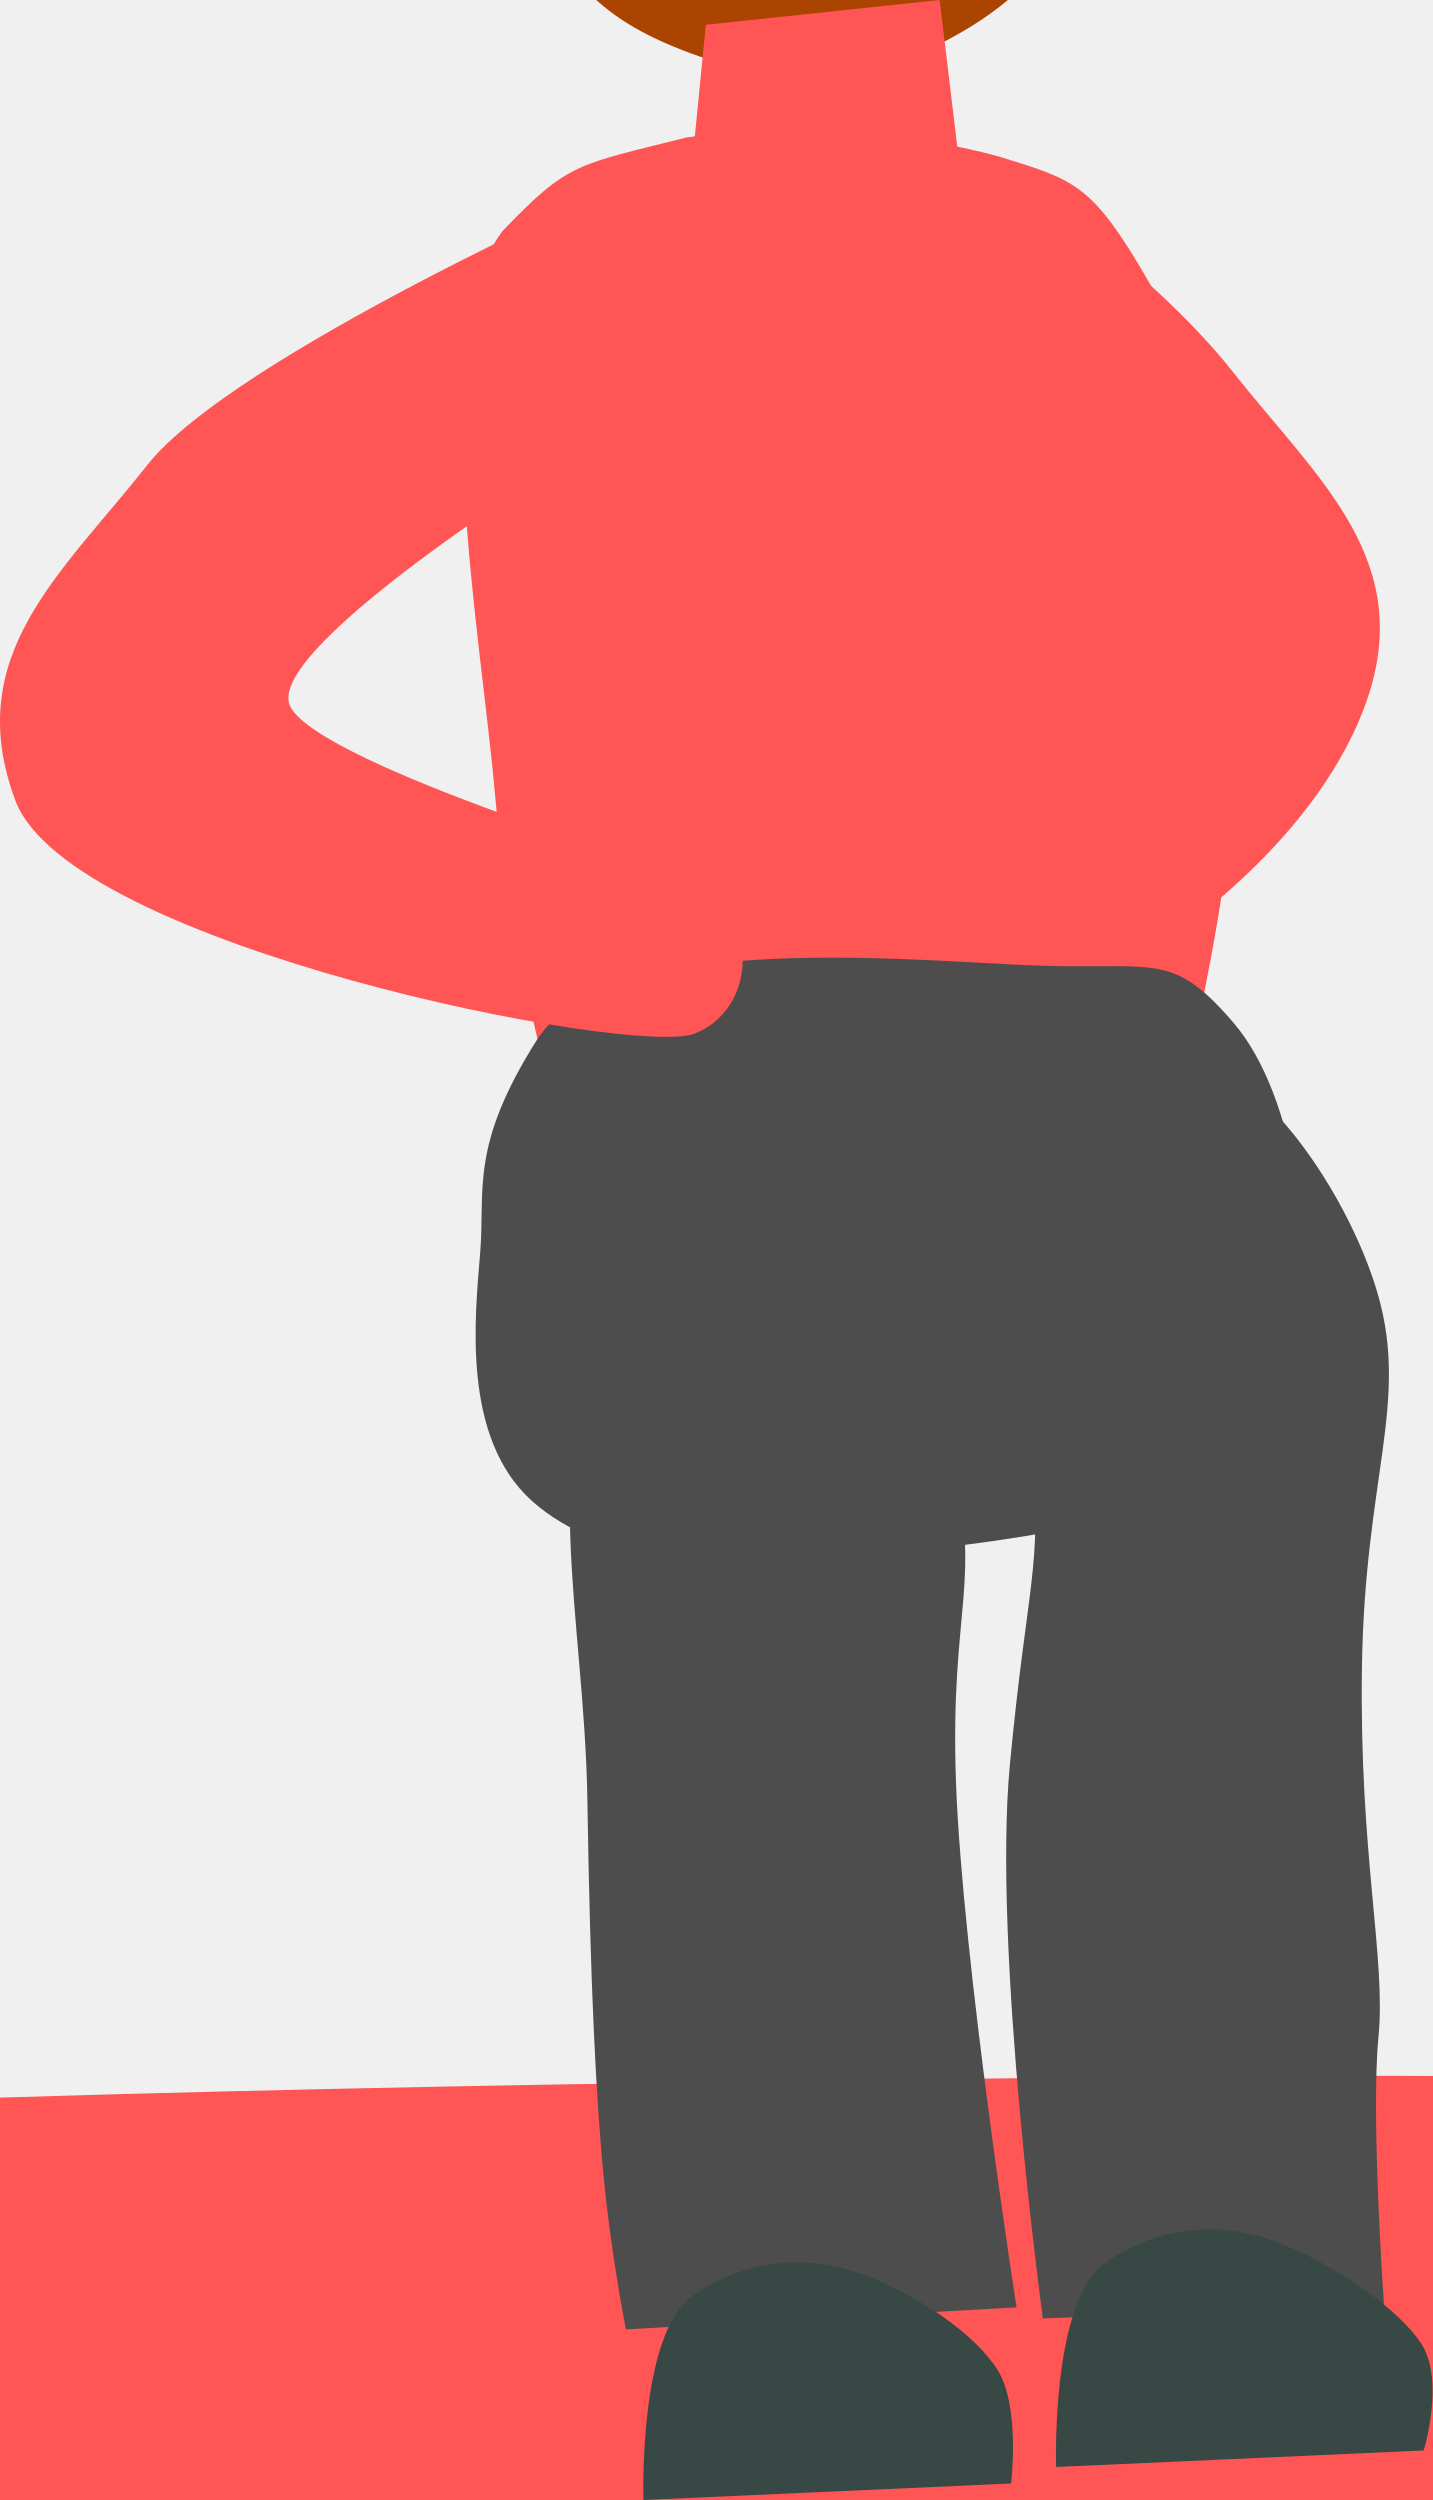
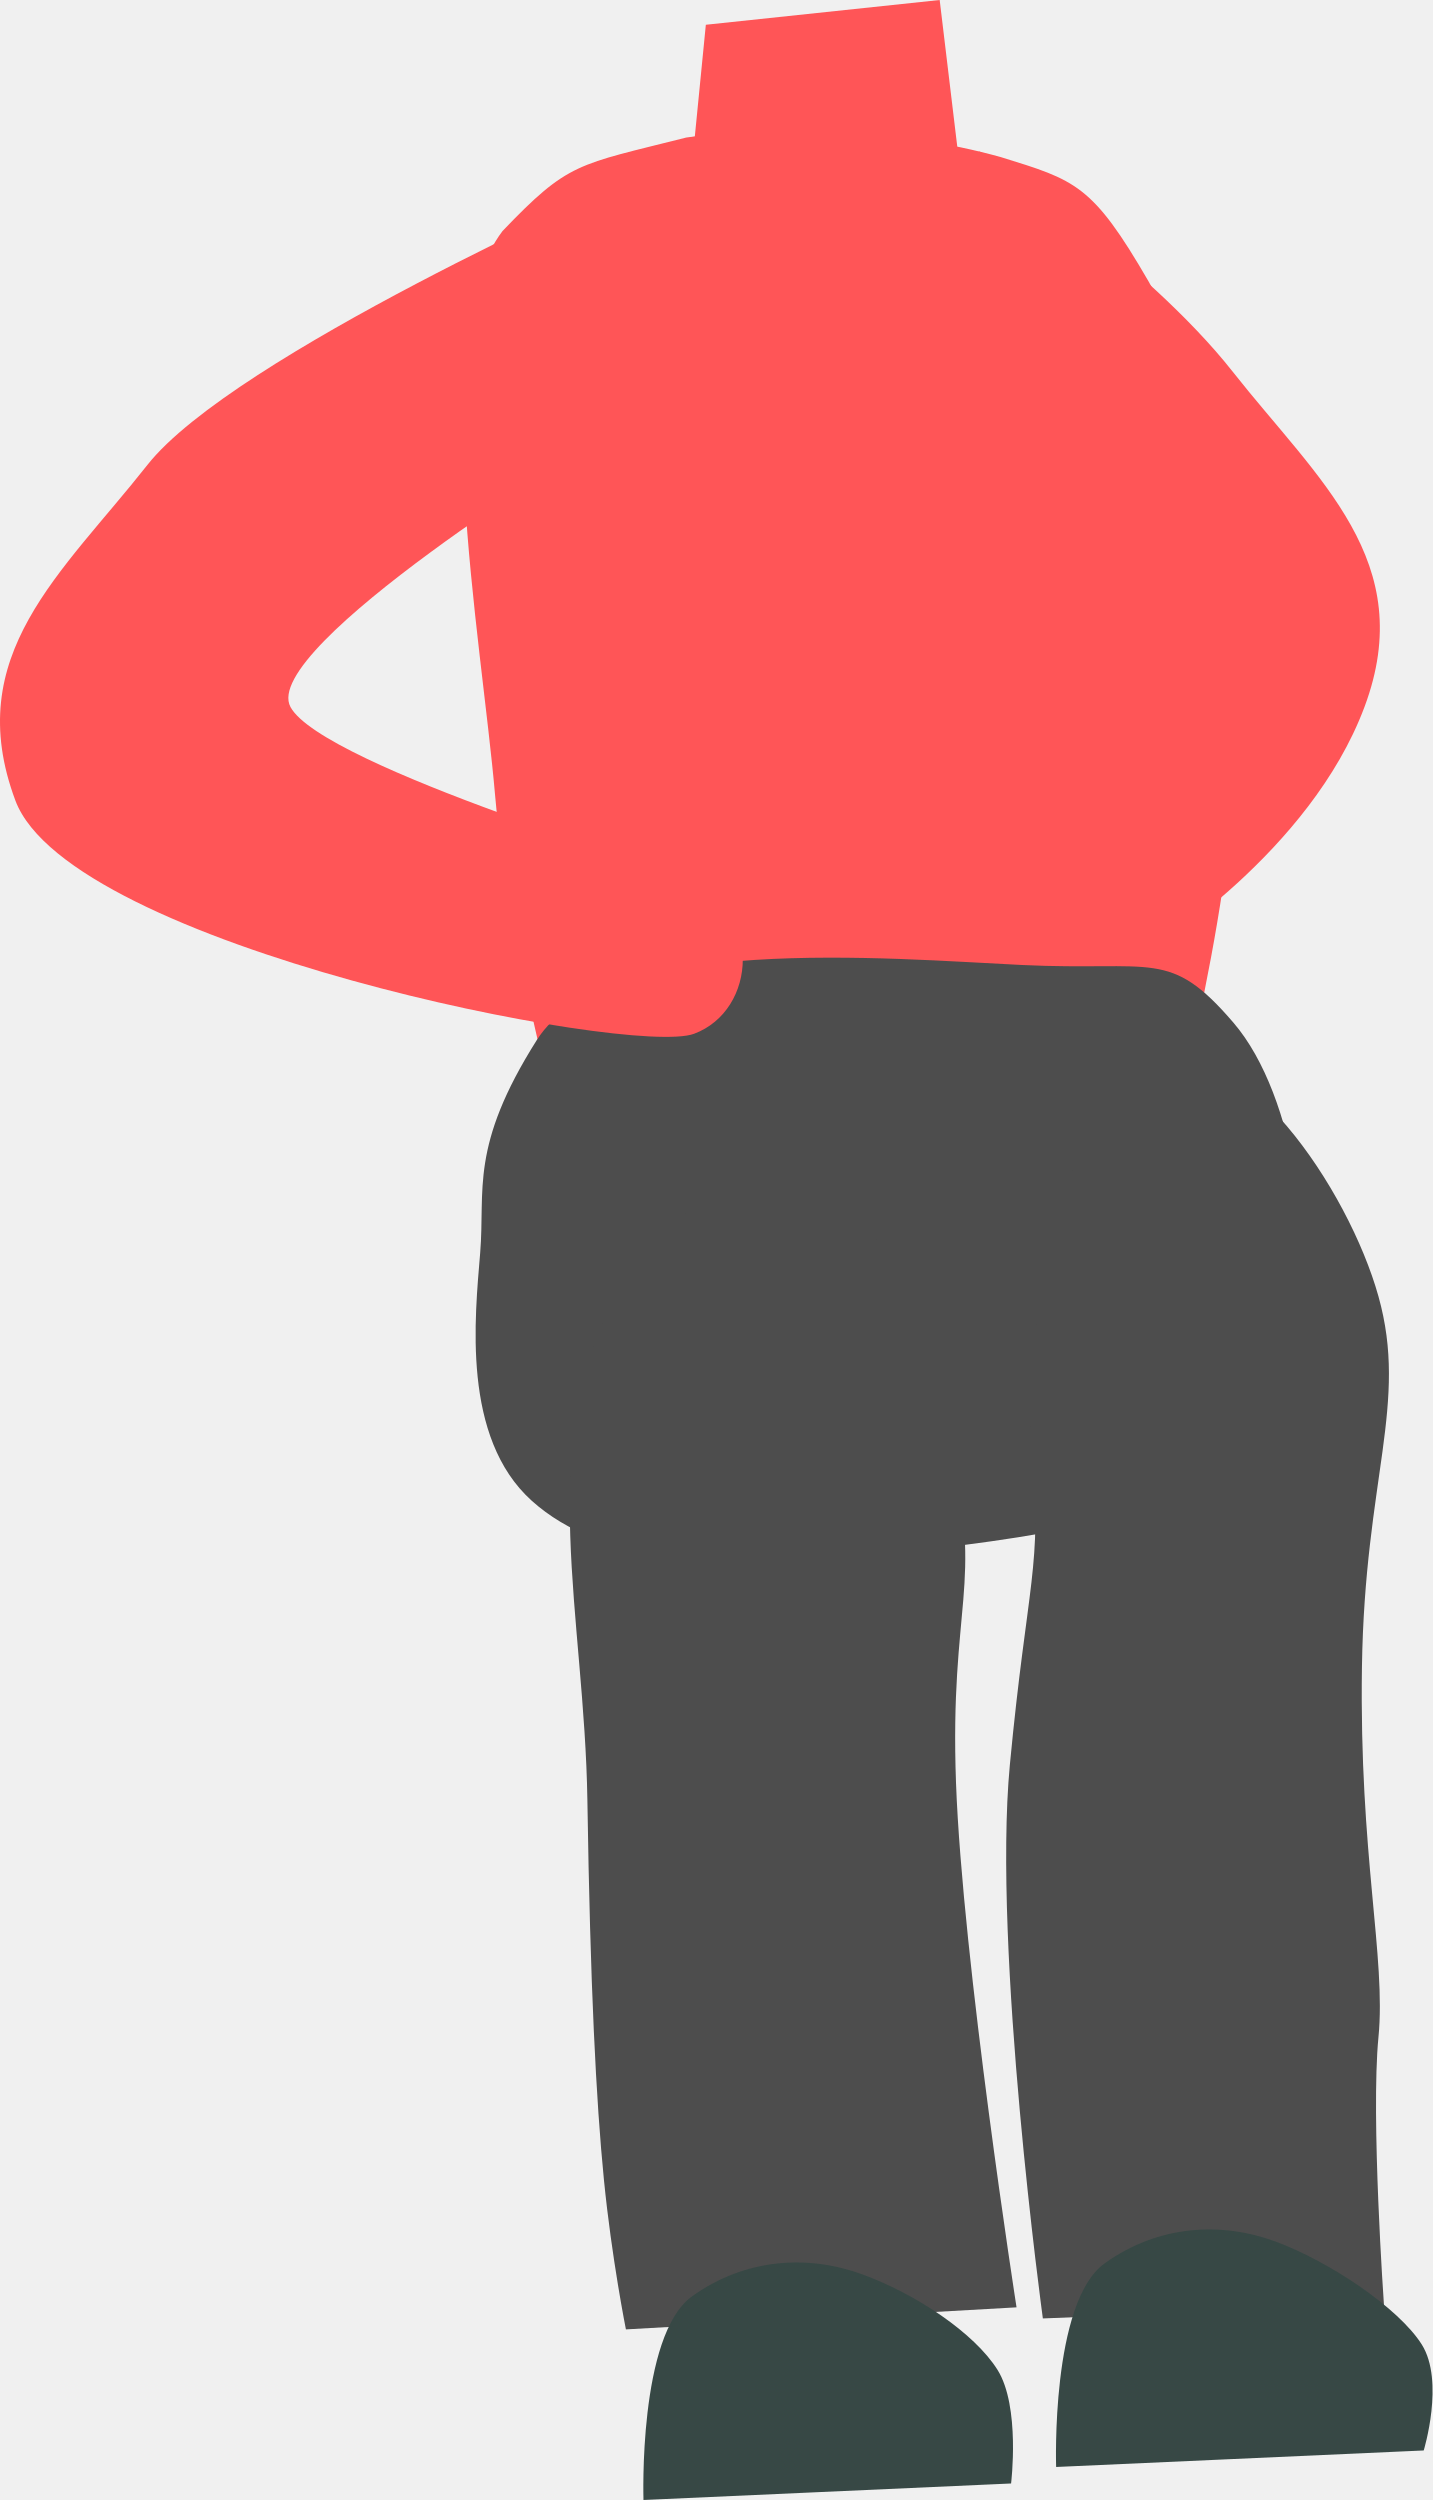
<svg xmlns="http://www.w3.org/2000/svg" width="32.28mm" height="56.332mm" viewBox="0 0 32.28 56.332" version="1.1" id="svg674">
  <defs id="defs671" />
-   <g id="layer1" transform="translate(-19.61348,-147.5902)">
-     <path style="fill:#ff5555;fill-opacity:1;stroke:none;stroke-width:0.529" d="M -41.58,199.832 V 219.946 H 180.002 c 0,0 -11.381,-11.126 -42.411,-18.011 -31.03,-6.884 -75.958,-7.74 -92.108,-7.55 -16.15,0.19 -54.328,0.393 -87.063,5.447 z" id="path13406" />
-     <g id="g3320" transform="translate(-11.5328,70.41853)">
-       <g id="g3318" transform="translate(24.28247,0.08766234)">
-         <path style="fill:#000000;fill-opacity:1;stroke:none;stroke-width:0.529" d="m 16.922,63.722 c 0,0 -1.546,2.841 -1.488,4.029 0.059,1.188 0.593,1.309 0.868,1.922 0.275,0.613 -0.372,1.643 -0.31,2.417 0.062,0.775 0.236,1.399 0.62,1.984 0.384,0.585 1.984,0.806 1.984,0.806 l 3.967,-0.062 7.376,-1.24 1.984,-0.248 c 0,0 1.665,-0.782 2.046,-1.674 0.381,-0.891 0.852,-2.097 0.496,-3.161 -0.356,-1.065 -1.798,-3.037 -1.798,-3.037 l -0.682,-1.054 -3.967,-3.719 -5.021,-0.62 z" id="path3296" />
-         <path style="fill:#aa4400;fill-opacity:1;stroke:none;stroke-width:0.529" d="m 18.1,65.582 c -0.802,2.097 -0.506,6.528 0.434,8.678 0.94,2.151 1.621,3.19 3.905,4.029 2.284,0.839 4.218,0.678 6.323,-0.62 2.105,-1.297 3.487,-3.72 3.471,-5.765 -0.016,-2.044 -0.138,-5.005 -1.054,-6.943 -0.916,-1.938 -0.851,-4.276 -2.975,-5.083 -2.124,-0.807 -6.08,-1.004 -7.19,0.434 -1.111,1.437 -2.218,3.537 -2.913,5.269 z" id="path3298" />
-         <path style="fill:#000000;fill-opacity:1;stroke:none;stroke-width:0.529" d="m 26.158,57.524 c 0,0 -2.473,-2.413 -3.781,-2.541 -1.308,-0.128 -2.313,0.852 -3.161,1.612 -0.848,0.76 -0.397,4.149 -1.24,4.215 -0.843,0.066 -1.884,-0.118 -2.355,2.046 -0.472,2.164 1.129,4.812 1.674,4.959 0.545,0.147 2.033,-1.146 2.727,-2.046 0.694,-0.9 0.578,-2.358 0.868,-3.409 0.29,-1.051 1.288,-1.271 1.922,-1.426 0.633,-0.155 2.14,2.192 2.14,2.192 z" id="path3300" />
-         <path style="fill:#aa4400;fill-opacity:1;stroke:none;stroke-width:0.529" d="m 30.903,67.379 c 0,0 1.421,-0.787 2.108,0.062 0.687,0.849 0.483,1.895 0.186,2.417 -0.297,0.522 -1.736,1.364 -1.736,1.364 z" id="path3302" />
-         <path style="fill:#000000;fill-opacity:1;stroke:#000000;stroke-width:0.529" d="m 25.353,57.524 c 0,0 2.486,-0.907 3.595,-0.682 1.109,0.225 2.504,0.312 3.161,1.178 0.657,0.866 -0.003,2.953 0.496,3.781 0.499,0.829 1.35,0.773 1.674,1.736 0.324,0.963 0.781,1.876 0.186,2.913 -0.595,1.038 -0.992,1.86 -0.992,1.86 0,0 -2.772,-0.588 -2.975,-1.426 -0.204,-0.838 -0.417,-1.137 -10e-7,-2.294 0.416,-1.156 -1.032,-3.335 -2.603,-2.913 -1.571,0.421 -2.665,0.992 -2.665,0.992 z" id="path3304" />
-         <path style="fill:#ffffff;fill-opacity:1;stroke:none;stroke-width:0.529" d="m 21.943,66.636 c -0.498,0.166 -1.14,0.376 -1.364,1.054 -0.224,0.678 -0.21,1.069 0.186,1.612 0.396,0.543 1.037,0.728 1.426,0.682 0.388,-0.047 0.781,-0.285 0.992,-0.558 0.211,-0.273 0.454,-1.168 0.124,-1.922 -0.33,-0.754 -0.865,-1.034 -1.364,-0.868 z" id="path3306" />
-         <path style="fill:#ffffff;fill-opacity:1;stroke:none;stroke-width:0.529" d="m 27.212,66.388 c -0.498,0.166 -1.14,0.376 -1.364,1.054 -0.224,0.678 -0.148,1.131 0.248,1.674 0.396,0.543 0.728,0.666 1.426,0.682 0.698,0.015 0.781,-0.285 0.992,-0.558 0.211,-0.273 0.392,-1.23 0.062,-1.984 -0.33,-0.754 -0.865,-1.034 -1.364,-0.868 z" id="path3308" />
-         <ellipse style="fill:#1a1a1a;fill-opacity:1;stroke:none;stroke-width:0.529" id="ellipse3310" cx="22.005" cy="68.867" rx="1.178" ry="1.178" />
-         <ellipse style="fill:#1a1a1a;fill-opacity:1;stroke:none;stroke-width:0.529" id="ellipse3312" cx="27.336" cy="68.929" rx="1.178" ry="1.178" />
-         <path style="fill:none;fill-opacity:1;stroke:#000000;stroke-width:0.529" d="m 21.352,72.185 c 0,0 2.234,4.123 3.957,4.017 1.723,-0.106 3.274,-4.225 3.274,-4.225" id="path3314" />
-         <path style="fill:#aa4400;fill-opacity:1;stroke:none;stroke-width:0.529" d="m 19.03,67.503 c 0,0 -1.421,-0.787 -2.108,0.062 -0.687,0.849 -0.483,1.895 -0.186,2.417 0.297,0.522 1.736,1.364 1.736,1.364 z" id="path3316" />
-       </g>
-     </g>
-     <g id="g6357">
-       <path style="fill:#ff5555;fill-opacity:1;stroke-width:0.529" d="m 35.518,148.148 -0.434,4.401 6.261,-0.31 -0.558,-4.649 z" id="path3572" />
+   <g id="layer1" transform="translate(108.7242,-165.8239)">
+     <g id="g6357" transform="translate(-128.3377,18.23377)">
+       <path style="fill:#ff5557;fill-opacity:1;stroke-width:0.529" d="m 35.518,148.148 -0.434,4.401 6.261,-0.31 -0.558,-4.649 z" id="path3572" />
      <g id="g3449">
-         <path style="fill:#ff5555;fill-opacity:1;stroke:none;stroke-width:0.529" d="m 30.934,152.8 c -1.747,2.299 -0.473,9.138 -0.165,12.707 0.309,3.569 1.841,9.029 1.841,9.029 l 13.149,-0.351 c 0,0 1.676,-6.127 1.666,-9.555 -0.01,-3.428 -0.658,-8.499 -1.929,-10.695 -1.271,-2.196 -1.642,-2.281 -3.331,-2.805 -2.331,-0.649 -5.161,-0.745 -7.092,-0.44 -2.461,0.623 -2.639,0.541 -4.14,2.11 z" id="path6695" />
+         <path style="fill:#ff5557;fill-opacity:1;stroke:none;stroke-width:0.529" d="m 30.934,152.8 c -1.747,2.299 -0.473,9.138 -0.165,12.707 0.309,3.569 1.841,9.029 1.841,9.029 l 13.149,-0.351 c 0,0 1.676,-6.127 1.666,-9.555 -0.01,-3.428 -0.658,-8.499 -1.929,-10.695 -1.271,-2.196 -1.642,-2.281 -3.331,-2.805 -2.331,-0.649 -5.161,-0.745 -7.092,-0.44 -2.461,0.623 -2.639,0.541 -4.14,2.11 z" id="path6695" />
        <path style="fill:#4d4d4d;fill-opacity:1;stroke:none;stroke-width:0.529" d="m 31.712,171.021 c -1.525,2.412 -1.162,3.375 -1.279,4.803 -0.116,1.428 -0.423,4.153 1.162,5.582 1.585,1.429 4.362,1.551 6.975,1.298 2.612,-0.253 6.75,-0.669 8.486,-1.817 1.736,-1.149 1.283,-1.296 1.744,-3.115 0.461,-1.819 0.045,-5.463 -1.395,-7.14 -1.44,-1.677 -1.779,-1.155 -4.766,-1.298 -2.987,-0.143 -9.402,-0.725 -10.927,1.688 z" id="path7374" />
        <path style="fill:#4d4d4d;fill-opacity:1;stroke:none;stroke-width:0.529" d="m 33.469,176.834 c -1.792,3.382 -0.684,7.135 -0.62,11.324 0.064,4.19 0.197,6.772 0.372,8.543 0.175,1.771 0.496,3.377 0.496,3.377 l 8.802,-0.497 c 0,0 -1.218,-7.814 -1.364,-11.821 -0.146,-4.007 0.626,-4.509 -0.124,-7.45 -0.75,-2.941 0.125,-4.11 -1.86,-4.867 -1.985,-0.757 -3.911,-1.992 -5.703,1.391 z" id="path7430" />
        <path style="fill:#4d4d4d;fill-opacity:1;stroke:none;stroke-width:0.529" d="m 50.674,176.801 c 0.676,2.419 -0.308,4.105 -0.372,8.347 -0.064,4.242 0.547,6.554 0.372,8.347 -0.175,1.793 0.124,6.034 0.124,6.034 l -7.686,0.302 c 0,0 -1.137,-8.313 -0.744,-12.47 0.394,-4.157 0.738,-4.464 0.496,-7.04 -0.242,-2.575 0.721,-8.031 2.706,-8.798 1.985,-0.766 4.428,2.859 5.104,5.278 z" id="path7432" />
        <path style="fill:#374845;fill-opacity:1;stroke:none;stroke-width:0.529" d="m 34.113,203.922 c 0,0 -0.123,-3.714 1.092,-4.587 1.215,-0.873 2.633,-0.94 3.843,-0.496 1.211,0.444 2.522,1.322 3.042,2.15 0.519,0.828 0.306,2.561 0.306,2.561 z" id="path7434" />
        <path style="fill:#374845;fill-opacity:1;stroke:none;stroke-width:0.529" d="m 43.411,203.178 c 0,0 -0.123,-3.714 1.092,-4.587 1.215,-0.873 2.633,-0.94 3.843,-0.496 1.211,0.444 2.785,1.498 3.305,2.325 0.519,0.828 0.043,2.386 0.043,2.386 z" id="path7436" />
-         <path style="fill:#ff5555;fill-opacity:1;stroke:none;stroke-width:0.529" d="m 33.597,151.743 c 0,0 -8.73,3.872 -10.662,6.323 -1.931,2.45 -4.2,4.285 -2.975,7.562 1.224,3.277 13.886,5.782 15.293,5.256 1.407,-0.526 1.588,-2.766 -0.202,-3.586 0,0 -8.174,-2.444 -8.892,-3.777 -0.718,-1.333 6.819,-5.951 6.819,-5.951 z" id="path7492" />
-         <path style="fill:#ff5555;fill-opacity:1;stroke:none;stroke-width:0.529" d="m 41.681,150.999 c 0,0 3.772,2.509 5.703,4.959 1.931,2.45 4.2,4.285 2.975,7.562 -1.224,3.277 -4.811,5.48 -4.811,5.48 l -5.496,-1.132 c 0,0 3.391,-5.122 4.109,-6.455 0.718,-1.333 -1.86,-4.587 -1.86,-4.587 z" id="path7701" />
+         <path style="fill:#ff5557;fill-opacity:1;stroke:none;stroke-width:0.529" d="m 33.597,151.743 c 0,0 -8.73,3.872 -10.662,6.323 -1.931,2.45 -4.2,4.285 -2.975,7.562 1.224,3.277 13.886,5.782 15.293,5.256 1.407,-0.526 1.588,-2.766 -0.202,-3.586 0,0 -8.174,-2.444 -8.892,-3.777 -0.718,-1.333 6.819,-5.951 6.819,-5.951 z" id="path7492" />
+         <path style="fill:#ff5557;fill-opacity:1;stroke:none;stroke-width:0.529" d="m 41.681,150.999 c 0,0 3.772,2.509 5.703,4.959 1.931,2.45 4.2,4.285 2.975,7.562 -1.224,3.277 -4.811,5.48 -4.811,5.48 l -5.496,-1.132 c 0,0 3.391,-5.122 4.109,-6.455 0.718,-1.333 -1.86,-4.587 -1.86,-4.587 z" id="path7701" />
      </g>
      <path style="fill:#0c6e0c;fill-opacity:1;stroke-width:0.529" d="m 35.828,148.272 -0.062,2.17" id="path3514" />
    </g>
  </g>
</svg>
